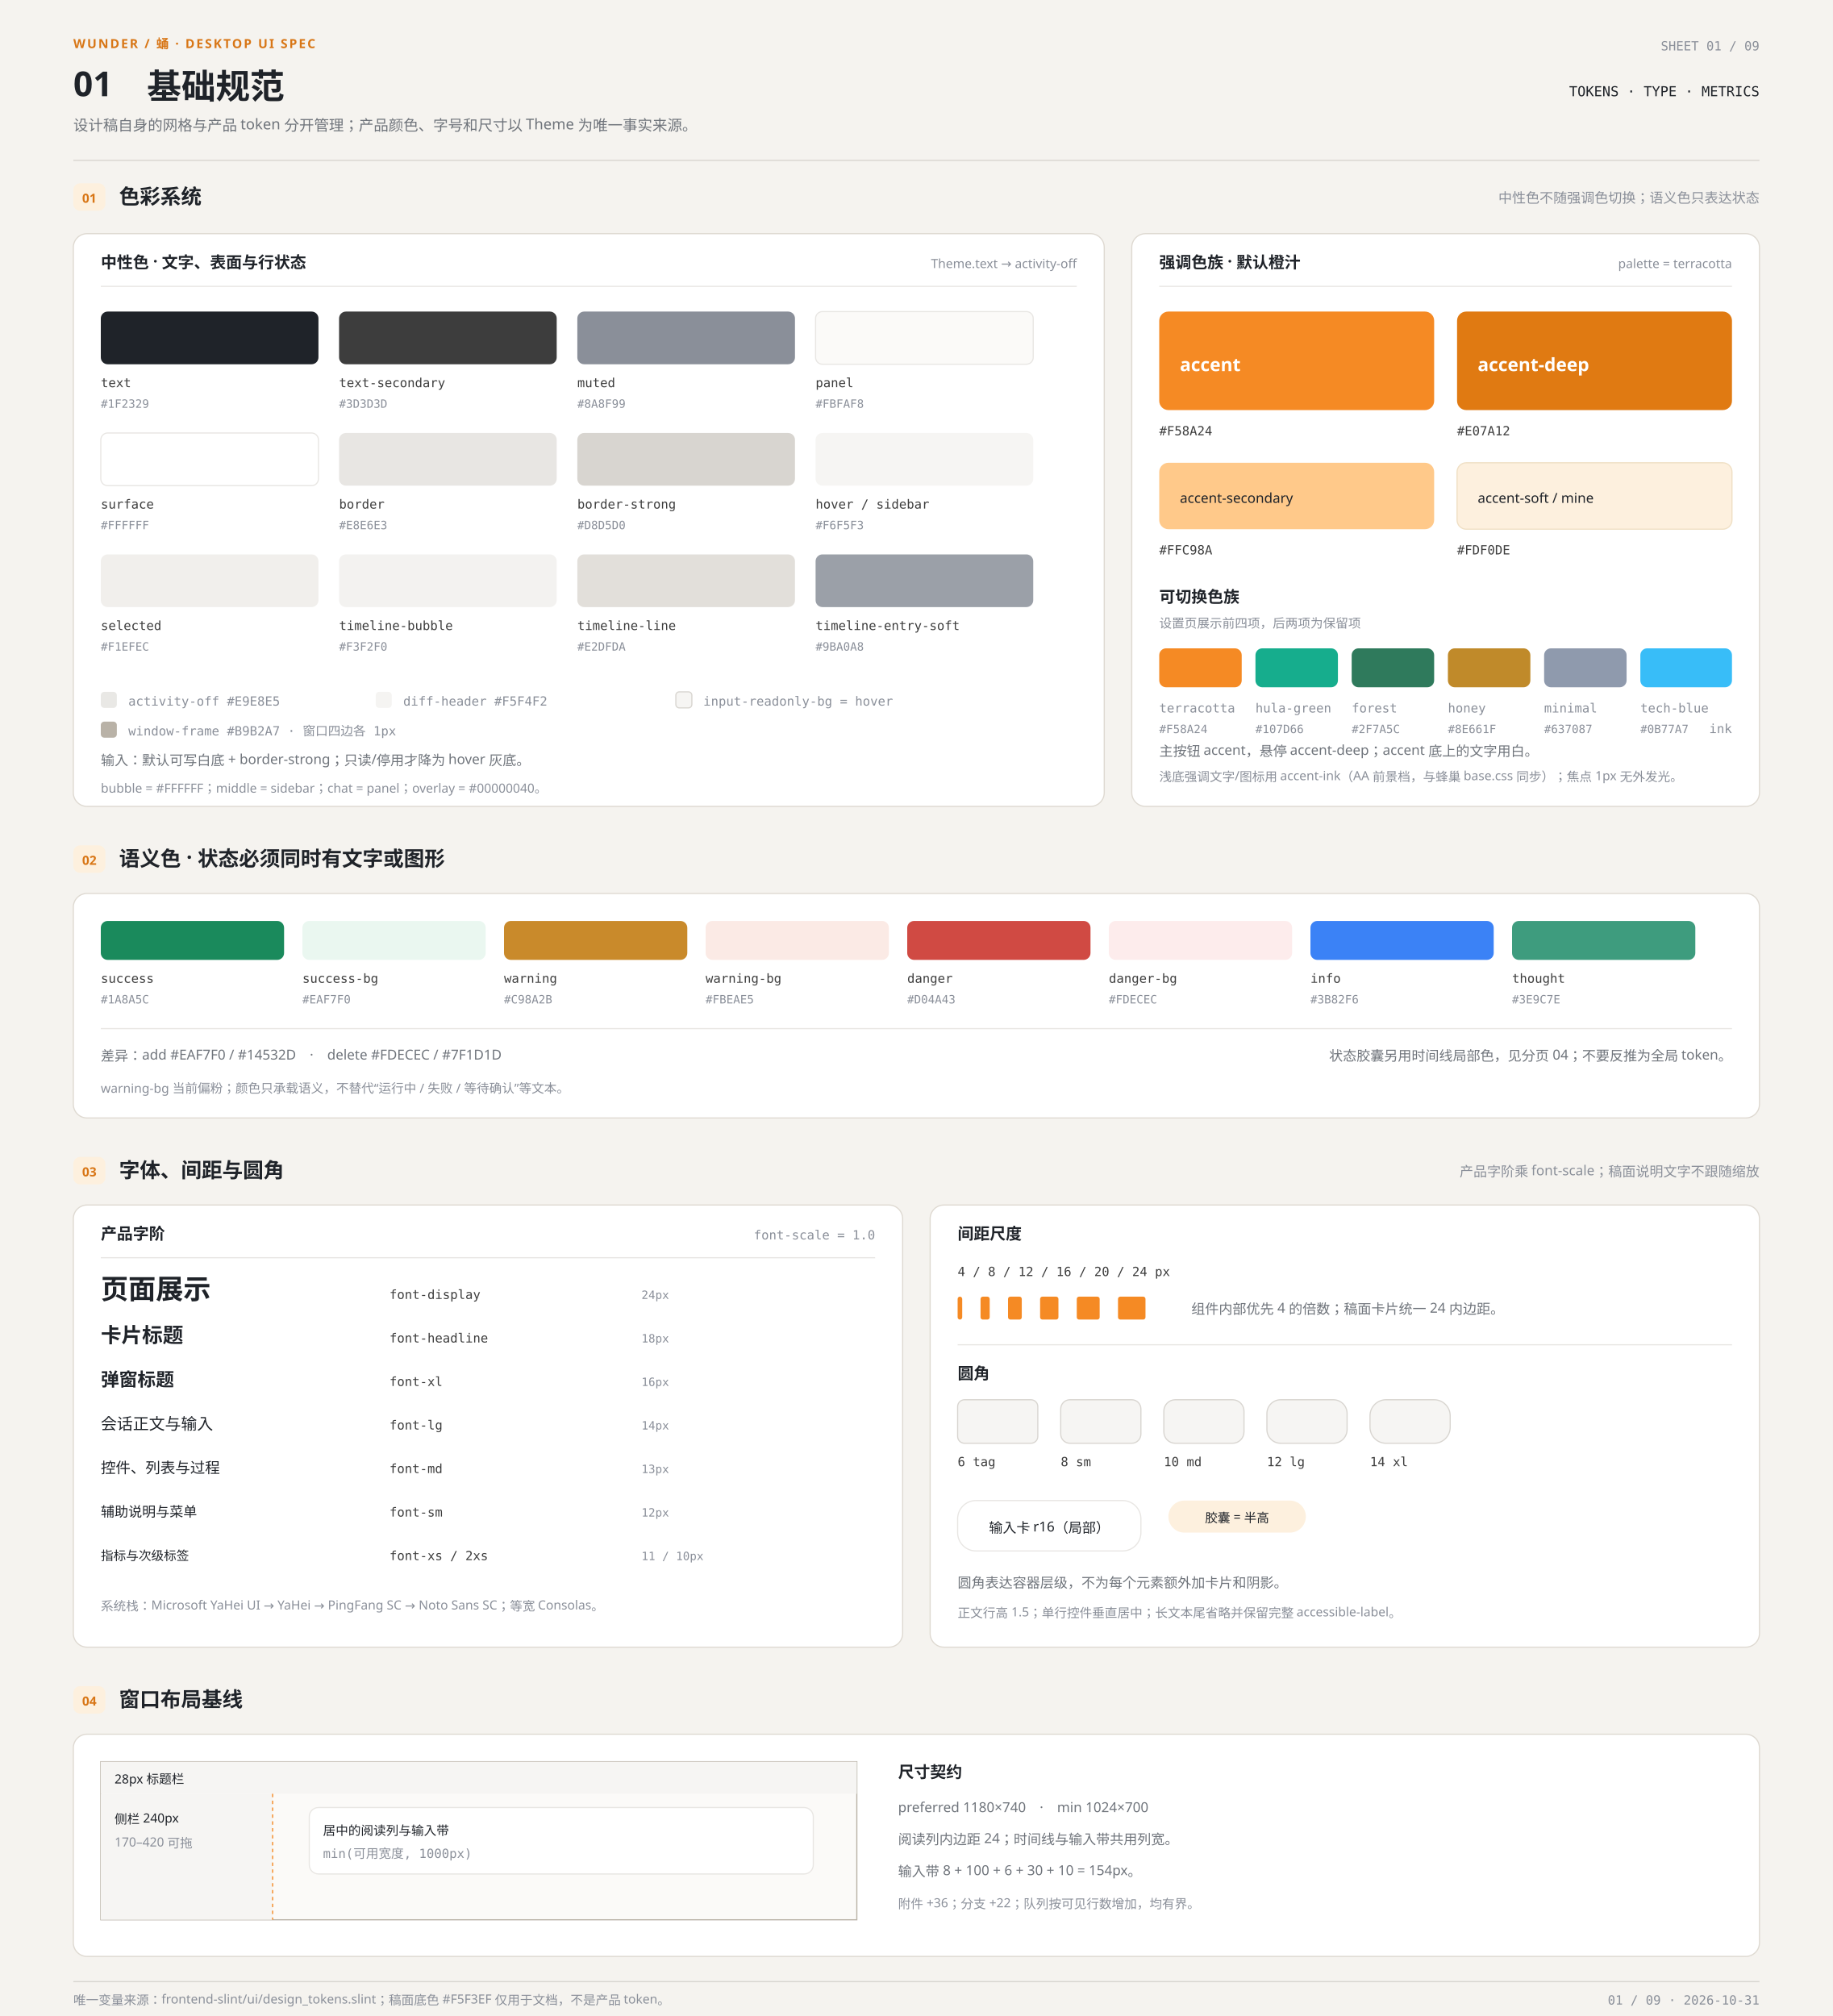
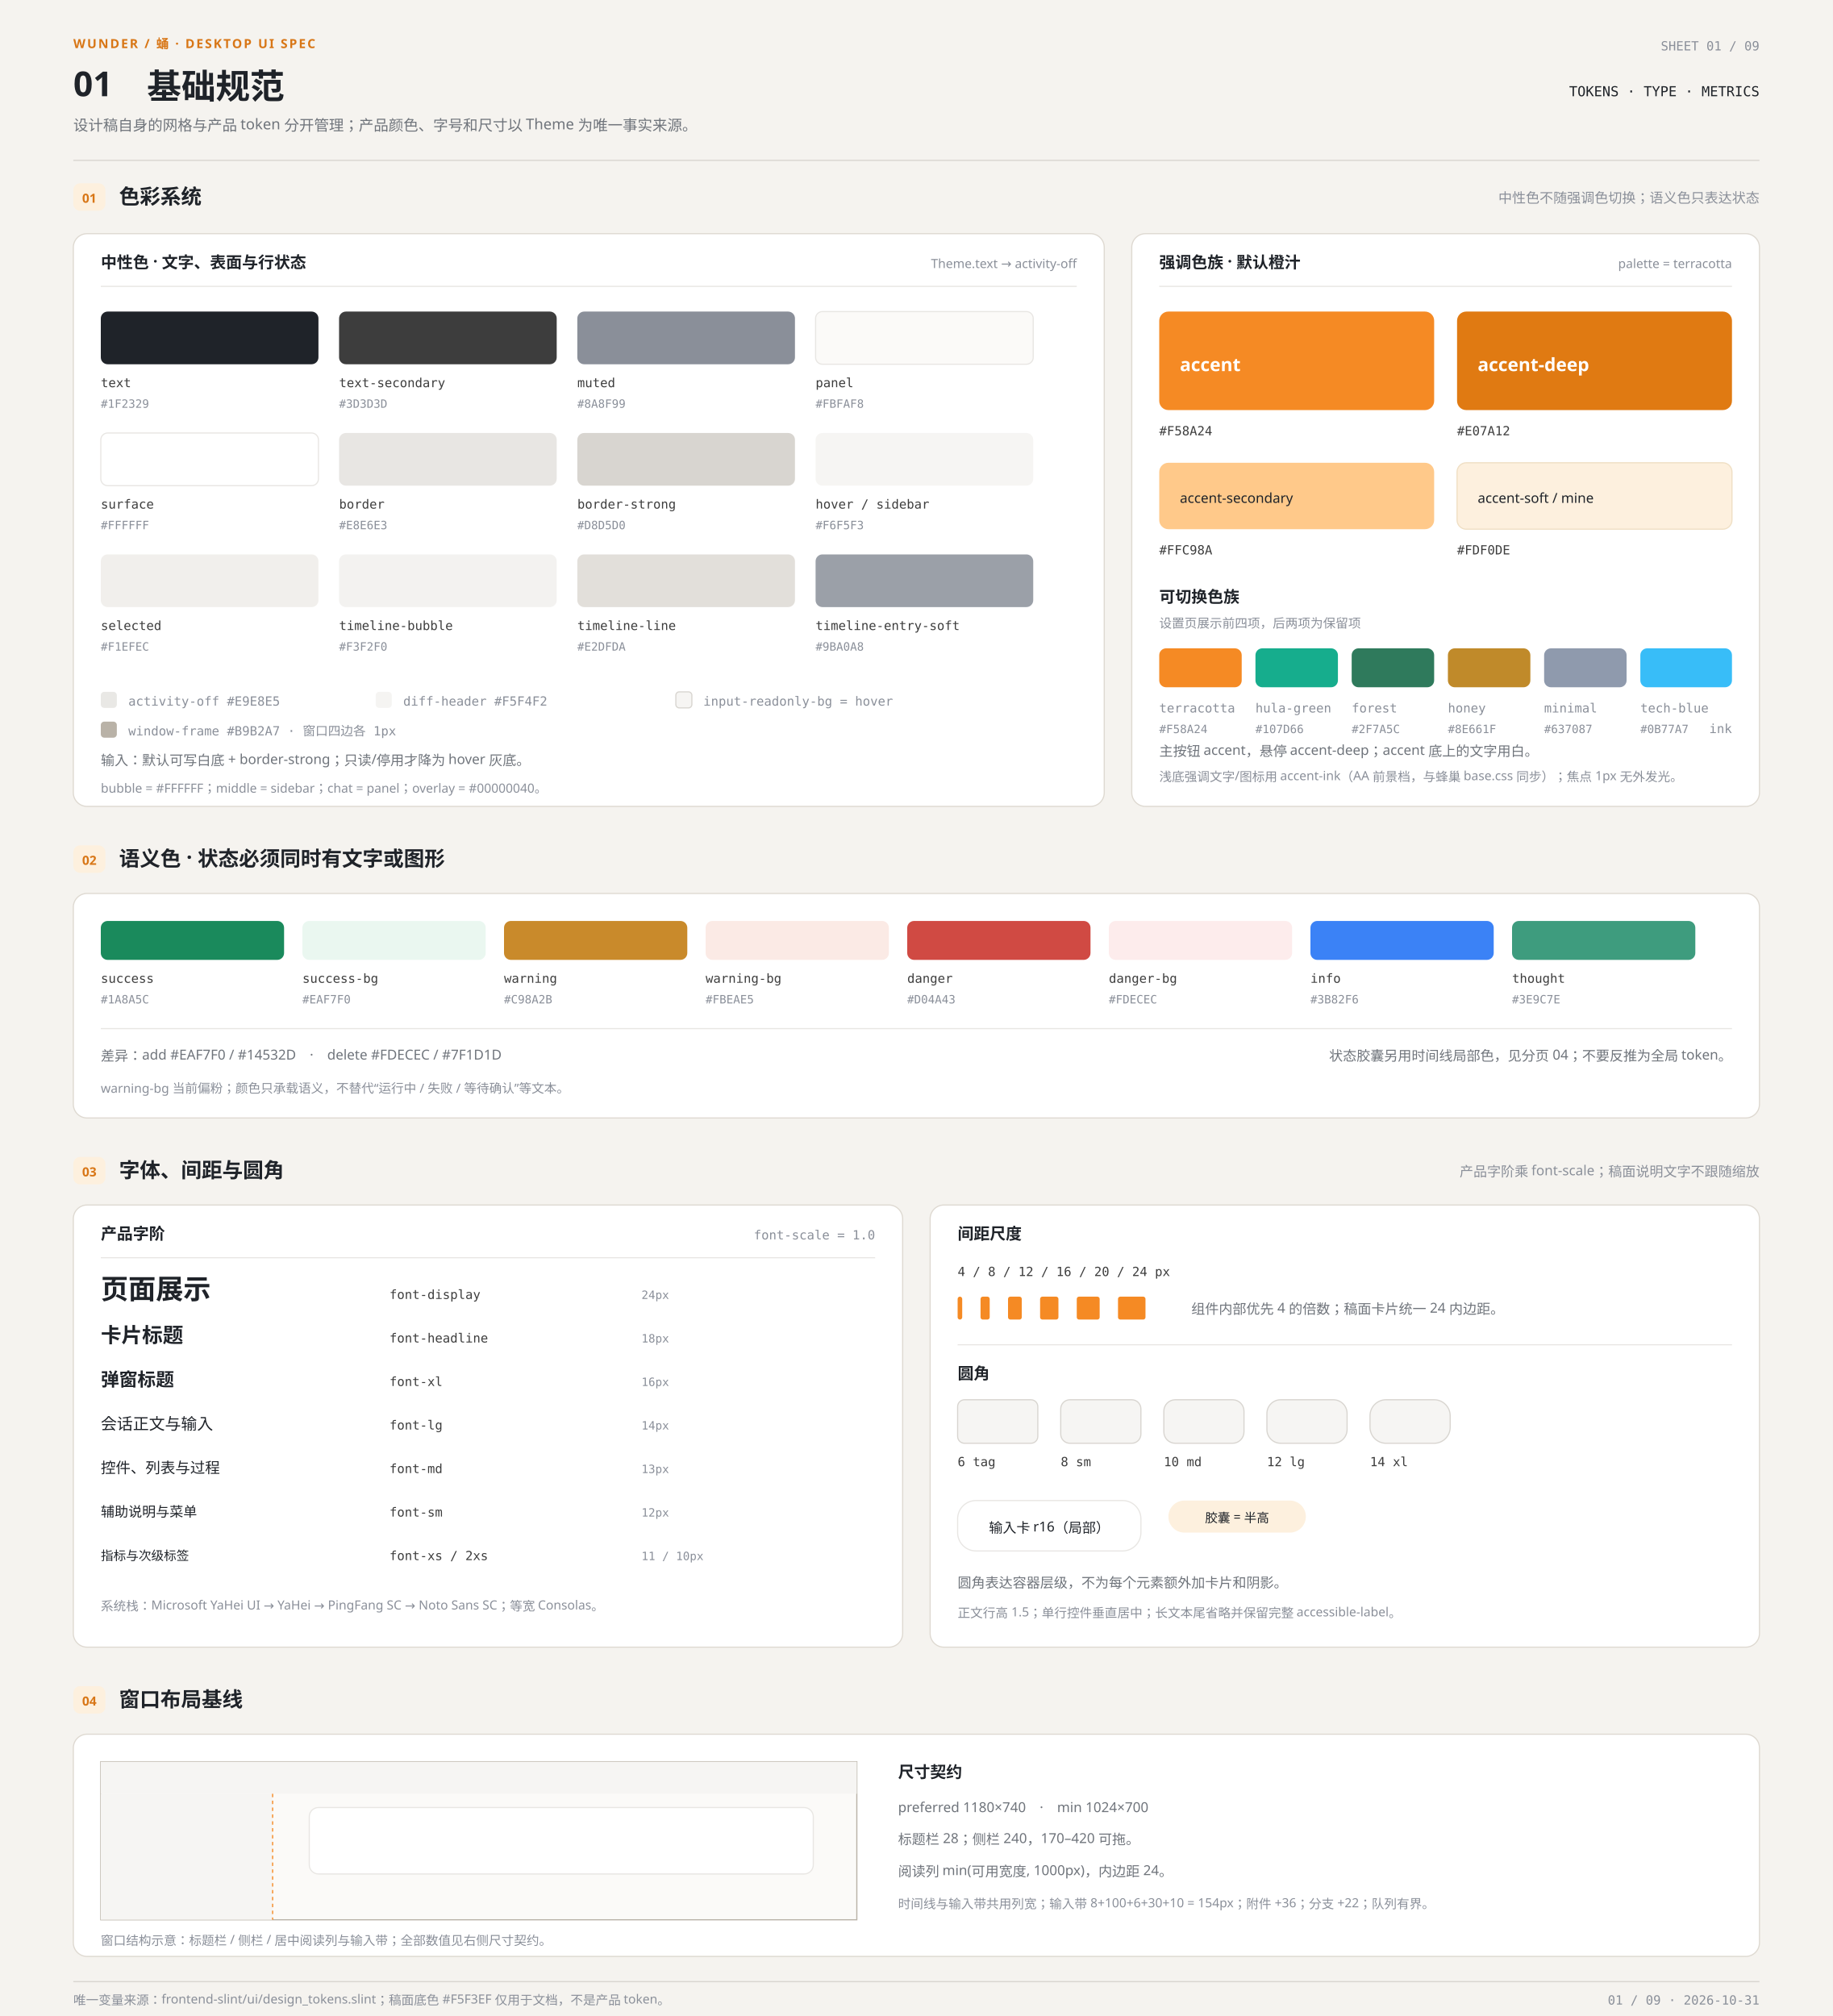
<svg xmlns="http://www.w3.org/2000/svg" width="1600" height="1760" viewBox="0 0 1600 1760" role="img" aria-label="蛹 桌面端基础设计规范">
  <style>
    svg{font-family:'Microsoft YaHei UI','Microsoft YaHei','PingFang SC','Noto Sans SC',sans-serif;fill:#1F2329}.mono{font-family:Consolas,monospace}.h1{font-size:30px;font-weight:700}.sub{font-size:13px;fill:#6F747B}.kicker{font-size:11px;font-weight:700;letter-spacing:1.4px;fill:#D87616}.sect{font-size:18px;font-weight:700}.sect-note{font-size:12px;fill:#8A8F99}.card{fill:#FFF;stroke:#DED9D1}.card-t{font-size:14px;font-weight:700}.note{font-size:12px;fill:#6F747B}.tiny{font-size:11px;fill:#8A8F99}.tok{font-size:11px;fill:#3D3D3D}.hex{font-size:10px;fill:#8A8F99}.chip{font-size:11px;font-weight:700;fill:#D87616}.ui14{font-size:14px}.ui13{font-size:13px}.ui12{font-size:12px}.ui11{font-size:11px}
  </style>
  <rect width="1600" height="1760" fill="#F5F3EF" />
  <g id="header">
    <text x="64" y="42" class="kicker">WUNDER / 蛹 · DESKTOP UI SPEC</text>
    <text x="64" y="84" class="h1">01　基础规范</text>
    <text x="64" y="114" class="sub">设计稿自身的网格与产品 token 分开管理；产品颜色、字号和尺寸以 Theme 为唯一事实来源。</text>
    <text x="1536" y="44" text-anchor="end" class="mono tiny">SHEET 01 / 09</text>
    <text x="1536" y="84" text-anchor="end" class="mono ui12">TOKENS · TYPE · METRICS</text>
    <line x1="64" y1="140" x2="1536" y2="140" stroke="#D8D5D0" />
  </g>
  <g id="color-system">
    <rect x="64" y="160" width="28" height="24" rx="6" fill="#FDF0DE" />
    <text x="78" y="177" text-anchor="middle" class="chip">01</text>
    <text x="104" y="178" class="sect">色彩系统</text>
    <text x="1536" y="177" text-anchor="end" class="sect-note">中性色不随强调色切换；语义色只表达状态</text>
    <rect x="64" y="204" width="900" height="500" rx="12" class="card" />
    <text x="88" y="234" class="card-t">中性色 · 文字、表面与行状态</text>
    <text x="940" y="234" text-anchor="end" class="tiny">Theme.text → activity-off</text>
    <line x1="88" y1="250" x2="940" y2="250" stroke="#E8E6E3" />
    <g>
      <rect x="88" y="272" width="190" height="46" rx="6" fill="#1F2329" />
      <text x="88" y="338" class="mono tok">text</text>
      <text x="88" y="356" class="mono hex">#1F2329</text>
      <rect x="296" y="272" width="190" height="46" rx="6" fill="#3D3D3D" />
      <text x="296" y="338" class="mono tok">text-secondary</text>
      <text x="296" y="356" class="mono hex">#3D3D3D</text>
      <rect x="504" y="272" width="190" height="46" rx="6" fill="#8A8F99" />
      <text x="504" y="338" class="mono tok">muted</text>
      <text x="504" y="356" class="mono hex">#8A8F99</text>
      <rect x="712" y="272" width="190" height="46" rx="6" fill="#FBFAF8" stroke="#E8E6E3" />
      <text x="712" y="338" class="mono tok">panel</text>
      <text x="712" y="356" class="mono hex">#FBFAF8</text>
      <rect x="88" y="378" width="190" height="46" rx="6" fill="#FFF" stroke="#E8E6E3" />
      <text x="88" y="444" class="mono tok">surface</text>
      <text x="88" y="462" class="mono hex">#FFFFFF</text>
      <rect x="296" y="378" width="190" height="46" rx="6" fill="#E8E6E3" />
      <text x="296" y="444" class="mono tok">border</text>
      <text x="296" y="462" class="mono hex">#E8E6E3</text>
      <rect x="504" y="378" width="190" height="46" rx="6" fill="#D8D5D0" />
      <text x="504" y="444" class="mono tok">border-strong</text>
      <text x="504" y="462" class="mono hex">#D8D5D0</text>
      <rect x="712" y="378" width="190" height="46" rx="6" fill="#F6F5F3" />
      <text x="712" y="444" class="mono tok">hover / sidebar</text>
      <text x="712" y="462" class="mono hex">#F6F5F3</text>
      <rect x="88" y="484" width="190" height="46" rx="6" fill="#F1EFEC" />
      <text x="88" y="550" class="mono tok">selected</text>
      <text x="88" y="568" class="mono hex">#F1EFEC</text>
      <rect x="296" y="484" width="190" height="46" rx="6" fill="#F3F2F0" />
      <text x="296" y="550" class="mono tok">timeline-bubble</text>
      <text x="296" y="568" class="mono hex">#F3F2F0</text>
      <rect x="504" y="484" width="190" height="46" rx="6" fill="#E2DFDA" />
      <text x="504" y="550" class="mono tok">timeline-line</text>
      <text x="504" y="568" class="mono hex">#E2DFDA</text>
      <rect x="712" y="484" width="190" height="46" rx="6" fill="#9BA0A8" />
      <text x="712" y="550" class="mono tok">timeline-entry-soft</text>
      <text x="712" y="568" class="mono hex">#9BA0A8</text>
    </g>
    <rect x="88" y="604" width="14" height="14" rx="3" fill="#E9E8E5" />
    <text x="112" y="616" class="mono tiny">activity-off #E9E8E5</text>
    <rect x="328" y="604" width="14" height="14" rx="3" fill="#F5F4F2" />
    <text x="352" y="616" class="mono tiny">diff-header #F5F4F2</text>
    <rect x="590" y="604" width="14" height="14" rx="3" fill="#F6F5F3" stroke="#D8D5D0" />
    <text x="614" y="616" class="mono tiny">input-readonly-bg = hover</text>
    <rect x="88" y="630" width="14" height="14" rx="3" fill="#B9B2A7" />
    <text x="112" y="642" class="mono tiny">window-frame #B9B2A7 · 窗口四边各 1px</text>
    <text x="88" y="668" class="note">输入：默认可写白底 + border-strong；只读/停用才降为 hover 灰底。</text>
    <text x="88" y="692" class="tiny">bubble = #FFFFFF；middle = sidebar；chat = panel；overlay = #00000040。</text>
    <rect x="988" y="204" width="548" height="500" rx="12" class="card" />
    <text x="1012" y="234" class="card-t">强调色族 · 默认橙汁</text>
    <text x="1512" y="234" text-anchor="end" class="tiny">palette = terracotta</text>
    <line x1="1012" y1="250" x2="1512" y2="250" stroke="#E8E6E3" />
    <rect x="1012" y="272" width="240" height="86" rx="8" fill="#F58A24" />
    <text x="1030" y="324" font-size="16" font-weight="700" fill="#FFF">accent</text>
    <text x="1012" y="380" class="mono tok">#F58A24</text>
    <rect x="1272" y="272" width="240" height="86" rx="8" fill="#E07A12" />
    <text x="1290" y="324" font-size="16" font-weight="700" fill="#FFF">accent-deep</text>
    <text x="1272" y="380" class="mono tok">#E07A12</text>
    <rect x="1012" y="404" width="240" height="58" rx="8" fill="#FFC98A" />
    <text x="1030" y="439" class="ui12">accent-secondary</text>
    <text x="1012" y="484" class="mono tok">#FFC98A</text>
    <rect x="1272" y="404" width="240" height="58" rx="8" fill="#FDF0DE" stroke="#EFDFC4" />
    <text x="1290" y="439" class="ui12">accent-soft / mine</text>
    <text x="1272" y="484" class="mono tok">#FDF0DE</text>
    <text x="1012" y="526" class="card-t">可切换色族</text>
    <text x="1012" y="548" class="tiny">设置页展示前四项，后两项为保留项</text>
    <g>
      <rect x="1012" y="566" width="72" height="34" rx="6" fill="#F58A24" />
      <rect x="1096" y="566" width="72" height="34" rx="6" fill="#16AD8D" />
      <rect x="1180" y="566" width="72" height="34" rx="6" fill="#2F7A5C" />
      <rect x="1264" y="566" width="72" height="34" rx="6" fill="#C08A2A" />
      <rect x="1348" y="566" width="72" height="34" rx="6" fill="#8F9AAD" />
      <rect x="1432" y="566" width="80" height="34" rx="6" fill="#38BDF8" />
    </g>
    <text x="1012" y="622" class="mono tiny">terracotta</text>
    <text x="1096" y="622" class="mono tiny">hula-green</text>
    <text x="1180" y="622" class="mono tiny">forest</text>
    <text x="1264" y="622" class="mono tiny">honey</text>
    <text x="1348" y="622" class="mono tiny">minimal</text>
    <text x="1432" y="622" class="mono tiny">tech-blue</text>
    <text x="1012" y="640" class="mono hex">#F58A24</text>
    <text x="1096" y="640" class="mono hex">#107D66</text>
    <text x="1180" y="640" class="mono hex">#2F7A5C</text>
    <text x="1264" y="640" class="mono hex">#8E661F</text>
    <text x="1348" y="640" class="mono hex">#637087</text>
    <text x="1432" y="640" class="mono hex">#0B77A7</text>
    <text x="1512" y="640" text-anchor="end" class="mono tiny">ink</text>
    <text x="1012" y="660" class="note">主按钮 accent，悬停 accent-deep；accent 底上的文字用白。</text>
    <text x="1012" y="682" class="tiny">浅底强调文字/图标用 accent-ink（AA 前景档，与蜂巢 base.css 同步）；焦点 1px 无外发光。</text>
  </g>
  <g id="semantic-colors">
    <rect x="64" y="738" width="28" height="24" rx="6" fill="#FDF0DE" />
    <text x="78" y="755" text-anchor="middle" class="chip">02</text>
    <text x="104" y="756" class="sect">语义色 · 状态必须同时有文字或图形</text>
    <rect x="64" y="780" width="1472" height="196" rx="12" class="card" />
    <g>
      <rect x="88" y="804" width="160" height="34" rx="6" fill="#1A8A5C" />
      <rect x="264" y="804" width="160" height="34" rx="6" fill="#EAF7F0" />
      <rect x="440" y="804" width="160" height="34" rx="6" fill="#C98A2B" />
      <rect x="616" y="804" width="160" height="34" rx="6" fill="#FBEAE5" />
      <rect x="792" y="804" width="160" height="34" rx="6" fill="#D04A43" />
      <rect x="968" y="804" width="160" height="34" rx="6" fill="#FDECEC" />
      <rect x="1144" y="804" width="160" height="34" rx="6" fill="#3B82F6" />
      <rect x="1320" y="804" width="160" height="34" rx="6" fill="#3E9C7E" />
    </g>
    <g class="mono tok">
      <text x="88" y="858">success</text>
      <text x="264" y="858">success-bg</text>
      <text x="440" y="858">warning</text>
      <text x="616" y="858">warning-bg</text>
      <text x="792" y="858">danger</text>
      <text x="968" y="858">danger-bg</text>
      <text x="1144" y="858">info</text>
      <text x="1320" y="858">thought</text>
    </g>
    <g class="mono hex">
      <text x="88" y="876">#1A8A5C</text>
      <text x="264" y="876">#EAF7F0</text>
      <text x="440" y="876">#C98A2B</text>
      <text x="616" y="876">#FBEAE5</text>
      <text x="792" y="876">#D04A43</text>
      <text x="968" y="876">#FDECEC</text>
      <text x="1144" y="876">#3B82F6</text>
      <text x="1320" y="876">#3E9C7E</text>
    </g>
    <line x1="88" y1="898" x2="1512" y2="898" stroke="#E8E6E3" />
    <text x="88" y="926" class="note">差异：add #EAF7F0 / #14532D　·　delete #FDECEC / #7F1D1D</text>
    <text x="1512" y="926" text-anchor="end" class="note">状态胶囊另用时间线局部色，见分页 04；不要反推为全局 token。</text>
    <text x="88" y="954" class="tiny">warning-bg 当前偏粉；颜色只承载语义，不替代“运行中 / 失败 / 等待确认”等文本。</text>
  </g>
  <g id="type-and-metrics">
    <rect x="64" y="1010" width="28" height="24" rx="6" fill="#FDF0DE" />
    <text x="78" y="1027" text-anchor="middle" class="chip">03</text>
    <text x="104" y="1028" class="sect">字体、间距与圆角</text>
    <text x="1536" y="1027" text-anchor="end" class="sect-note">产品字阶乘 font-scale；稿面说明文字不跟随缩放</text>
    <rect x="64" y="1052" width="724" height="386" rx="12" class="card" />
    <text x="88" y="1082" class="card-t">产品字阶</text>
    <text x="764" y="1082" text-anchor="end" class="mono tiny">font-scale = 1.0</text>
    <line x1="88" y1="1098" x2="764" y2="1098" stroke="#E8E6E3" />
    <text x="88" y="1134" font-size="24" font-weight="600">页面展示</text>
    <text x="340" y="1134" class="mono tok">font-display</text>
    <text x="560" y="1134" class="mono hex">24px</text>
    <text x="88" y="1172" font-size="18" font-weight="700">卡片标题</text>
    <text x="340" y="1172" class="mono tok">font-headline</text>
    <text x="560" y="1172" class="mono hex">18px</text>
    <text x="88" y="1210" font-size="16" font-weight="600">弹窗标题</text>
    <text x="340" y="1210" class="mono tok">font-xl</text>
    <text x="560" y="1210" class="mono hex">16px</text>
    <text x="88" y="1248" class="ui14">会话正文与输入</text>
    <text x="340" y="1248" class="mono tok">font-lg</text>
    <text x="560" y="1248" class="mono hex">14px</text>
    <text x="88" y="1286" class="ui13">控件、列表与过程</text>
    <text x="340" y="1286" class="mono tok">font-md</text>
    <text x="560" y="1286" class="mono hex">13px</text>
    <text x="88" y="1324" class="ui12">辅助说明与菜单</text>
    <text x="340" y="1324" class="mono tok">font-sm</text>
    <text x="560" y="1324" class="mono hex">12px</text>
    <text x="88" y="1362" class="ui11">指标与次级标签</text>
    <text x="340" y="1362" class="mono tok">font-xs / 2xs</text>
    <text x="560" y="1362" class="mono hex">11 / 10px</text>
    <text x="88" y="1406" class="tiny">系统栈：Microsoft YaHei UI → YaHei → PingFang SC → Noto Sans SC；等宽 Consolas。</text>
    <rect x="812" y="1052" width="724" height="386" rx="12" class="card" />
    <text x="836" y="1082" class="card-t">间距尺度</text>
    <text x="836" y="1114" class="mono tok">4 / 8 / 12 / 16 / 20 / 24 px</text>
    <g fill="#F58A24">
      <rect x="836" y="1132" width="4" height="20" rx="2" />
      <rect x="856" y="1132" width="8" height="20" rx="2" />
      <rect x="880" y="1132" width="12" height="20" rx="2" />
      <rect x="908" y="1132" width="16" height="20" rx="2" />
      <rect x="940" y="1132" width="20" height="20" rx="2" />
      <rect x="976" y="1132" width="24" height="20" rx="2" />
    </g>
    <text x="1040" y="1147" class="note">组件内部优先 4 的倍数；稿面卡片统一 24 内边距。</text>
    <line x1="836" y1="1174" x2="1512" y2="1174" stroke="#E8E6E3" />
    <text x="836" y="1204" class="card-t">圆角</text>
    <rect x="836" y="1222" width="70" height="38" rx="6" fill="#F6F5F3" stroke="#D8D5D0" />
    <rect x="926" y="1222" width="70" height="38" rx="8" fill="#F6F5F3" stroke="#D8D5D0" />
    <rect x="1016" y="1222" width="70" height="38" rx="10" fill="#F6F5F3" stroke="#D8D5D0" />
    <rect x="1106" y="1222" width="70" height="38" rx="12" fill="#F6F5F3" stroke="#D8D5D0" />
    <rect x="1196" y="1222" width="70" height="38" rx="14" fill="#F6F5F3" stroke="#D8D5D0" />
    <text x="836" y="1280" class="mono tok">6 tag</text>
    <text x="926" y="1280" class="mono tok">8 sm</text>
    <text x="1016" y="1280" class="mono tok">10 md</text>
    <text x="1106" y="1280" class="mono tok">12 lg</text>
    <text x="1196" y="1280" class="mono tok">14 xl</text>
    <rect x="836" y="1310" width="160" height="44" rx="16" fill="#FFF" stroke="#E8E6E3" />
    <text x="916" y="1338" text-anchor="middle" class="ui12">输入卡 r16（局部）</text>
    <rect x="1020" y="1310" width="120" height="28" rx="14" fill="#FDF0DE" />
    <text x="1080" y="1329" text-anchor="middle" class="ui11">胶囊 = 半高</text>
    <text x="836" y="1386" class="note">圆角表达容器层级，不为每个元素额外加卡片和阴影。</text>
    <text x="836" y="1412" class="tiny">正文行高 1.5；单行控件垂直居中；长文本尾省略并保留完整 accessible-label。</text>
  </g>
  <g id="layout-baseline">
    <rect x="64" y="1472" width="28" height="24" rx="6" fill="#FDF0DE" />
    <text x="78" y="1489" text-anchor="middle" class="chip">04</text>
    <text x="104" y="1490" class="sect">窗口布局基线</text>
    <rect x="64" y="1514" width="1472" height="194" rx="12" class="card" />
    <rect x="88" y="1538" width="660" height="138" fill="#FBFAF8" stroke="#B9B2A7" />
    <rect x="88" y="1538" width="660" height="28" fill="#F6F5F3" />
-     <text x="100" y="1557" class="ui11">28px 标题栏</text>
    <rect x="88" y="1566" width="150" height="110" fill="#F6F5F3" />
-     <text x="100" y="1592" class="ui11">侧栏 240px</text>
-     <text x="100" y="1612" class="tiny">170–420 可拖</text>
    <rect x="270" y="1578" width="440" height="58" rx="8" fill="#FFF" stroke="#E8E6E3" />
-     <text x="282" y="1602" class="ui11 muted">居中的阅读列与输入带</text>
-     <text x="282" y="1622" class="mono tiny">min(可用宽度, 1000px)</text>
    <line x1="238" y1="1566" x2="238" y2="1676" stroke="#F58A24" stroke-dasharray="3 3" />
+     <text x="88" y="1698" class="tiny">窗口结构示意：标题栏 / 侧栏 / 居中阅读列与输入带；全部数值见右侧尺寸契约。</text>
    <text x="784" y="1552" class="card-t">尺寸契约</text>
    <text x="784" y="1582" class="note">preferred 1180×740　·　min 1024×700</text>
-     <text x="784" y="1610" class="note">阅读列内边距 24；时间线与输入带共用列宽。</text>
-     <text x="784" y="1638" class="note">输入带 8 + 100 + 6 + 30 + 10 = 154px。</text>
-     <text x="784" y="1666" class="tiny">附件 +36；分支 +22；队列按可见行数增加，均有界。</text>
+     <text x="784" y="1610" class="note">标题栏 28；侧栏 240，170–420 可拖。</text>
+     <text x="784" y="1638" class="note">阅读列 min(可用宽度, 1000px)，内边距 24。</text>
+     <text x="784" y="1666" class="tiny">时间线与输入带共用列宽；输入带 8+100+6+30+10 = 154px；附件 +36；分支 +22；队列有界。</text>
  </g>
  <g id="footer">
    <line x1="64" y1="1730" x2="1536" y2="1730" stroke="#D8D5D0" />
    <text x="64" y="1750" class="tiny">唯一变量来源：frontend-slint/ui/design_tokens.slint；稿面底色 #F5F3EF 仅用于文档，不是产品 token。</text>
    <text x="1536" y="1750" text-anchor="end" class="mono tiny">01 / 09 · 2026-10-31</text>
  </g>
</svg>
